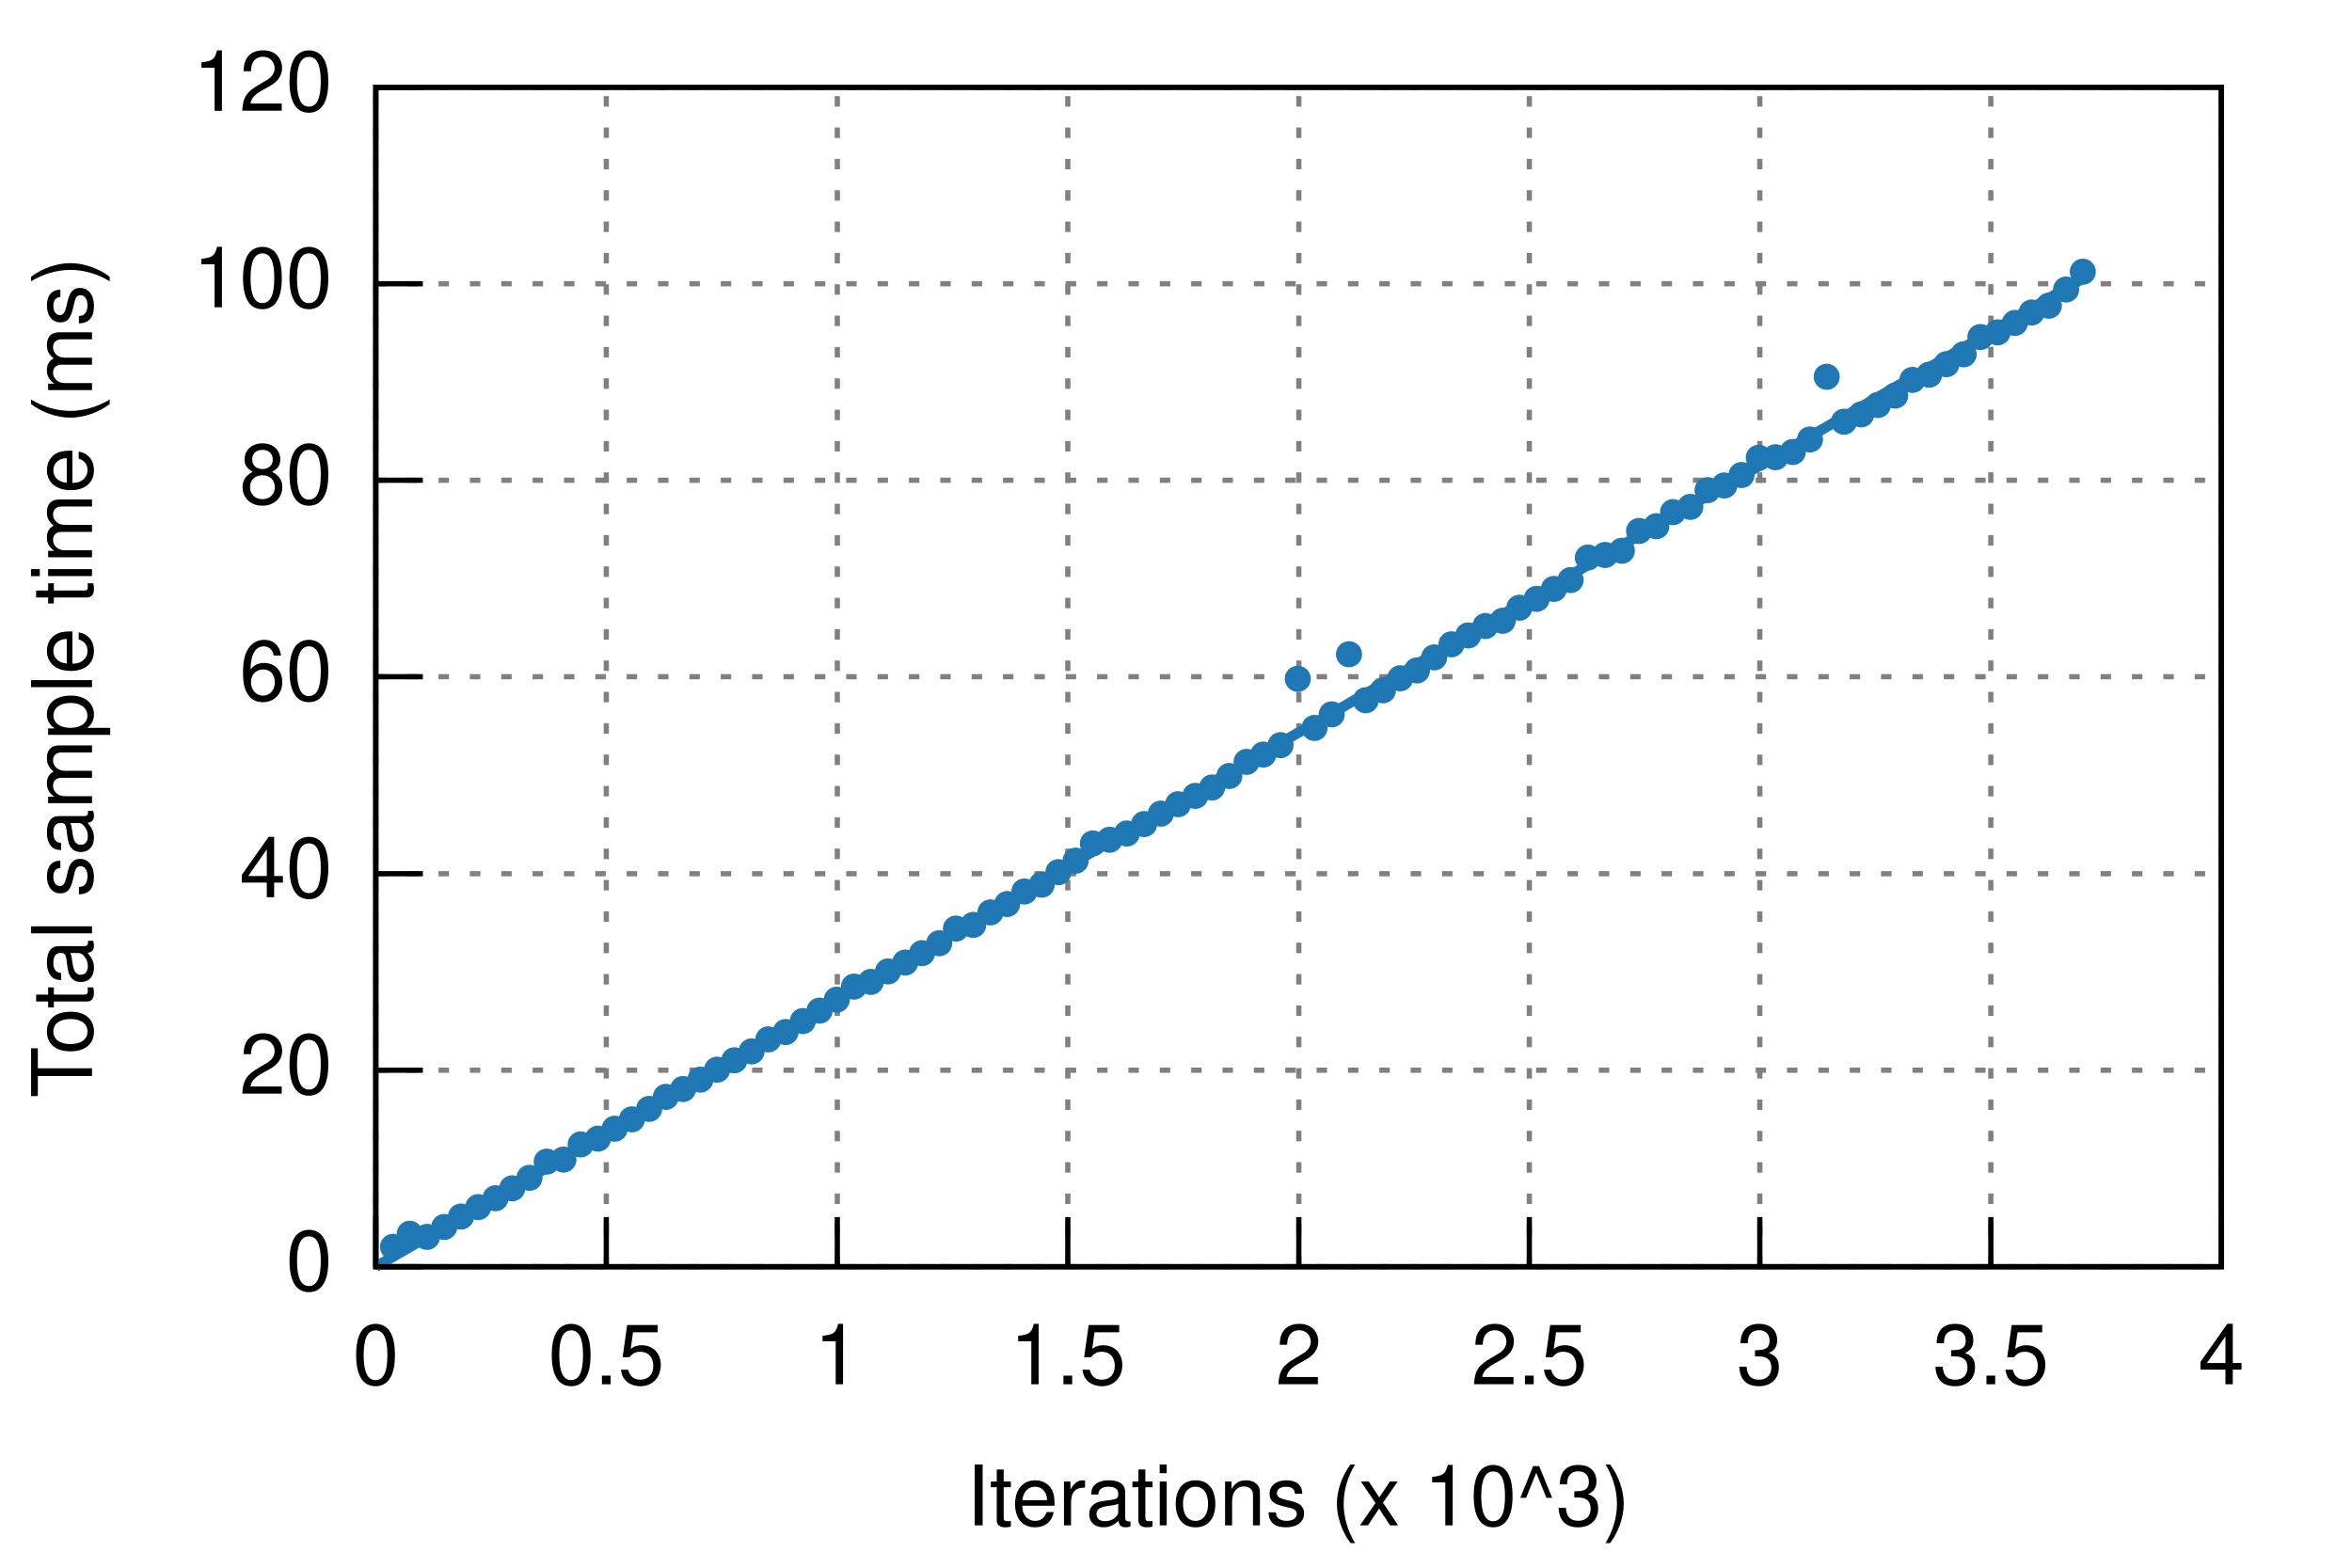
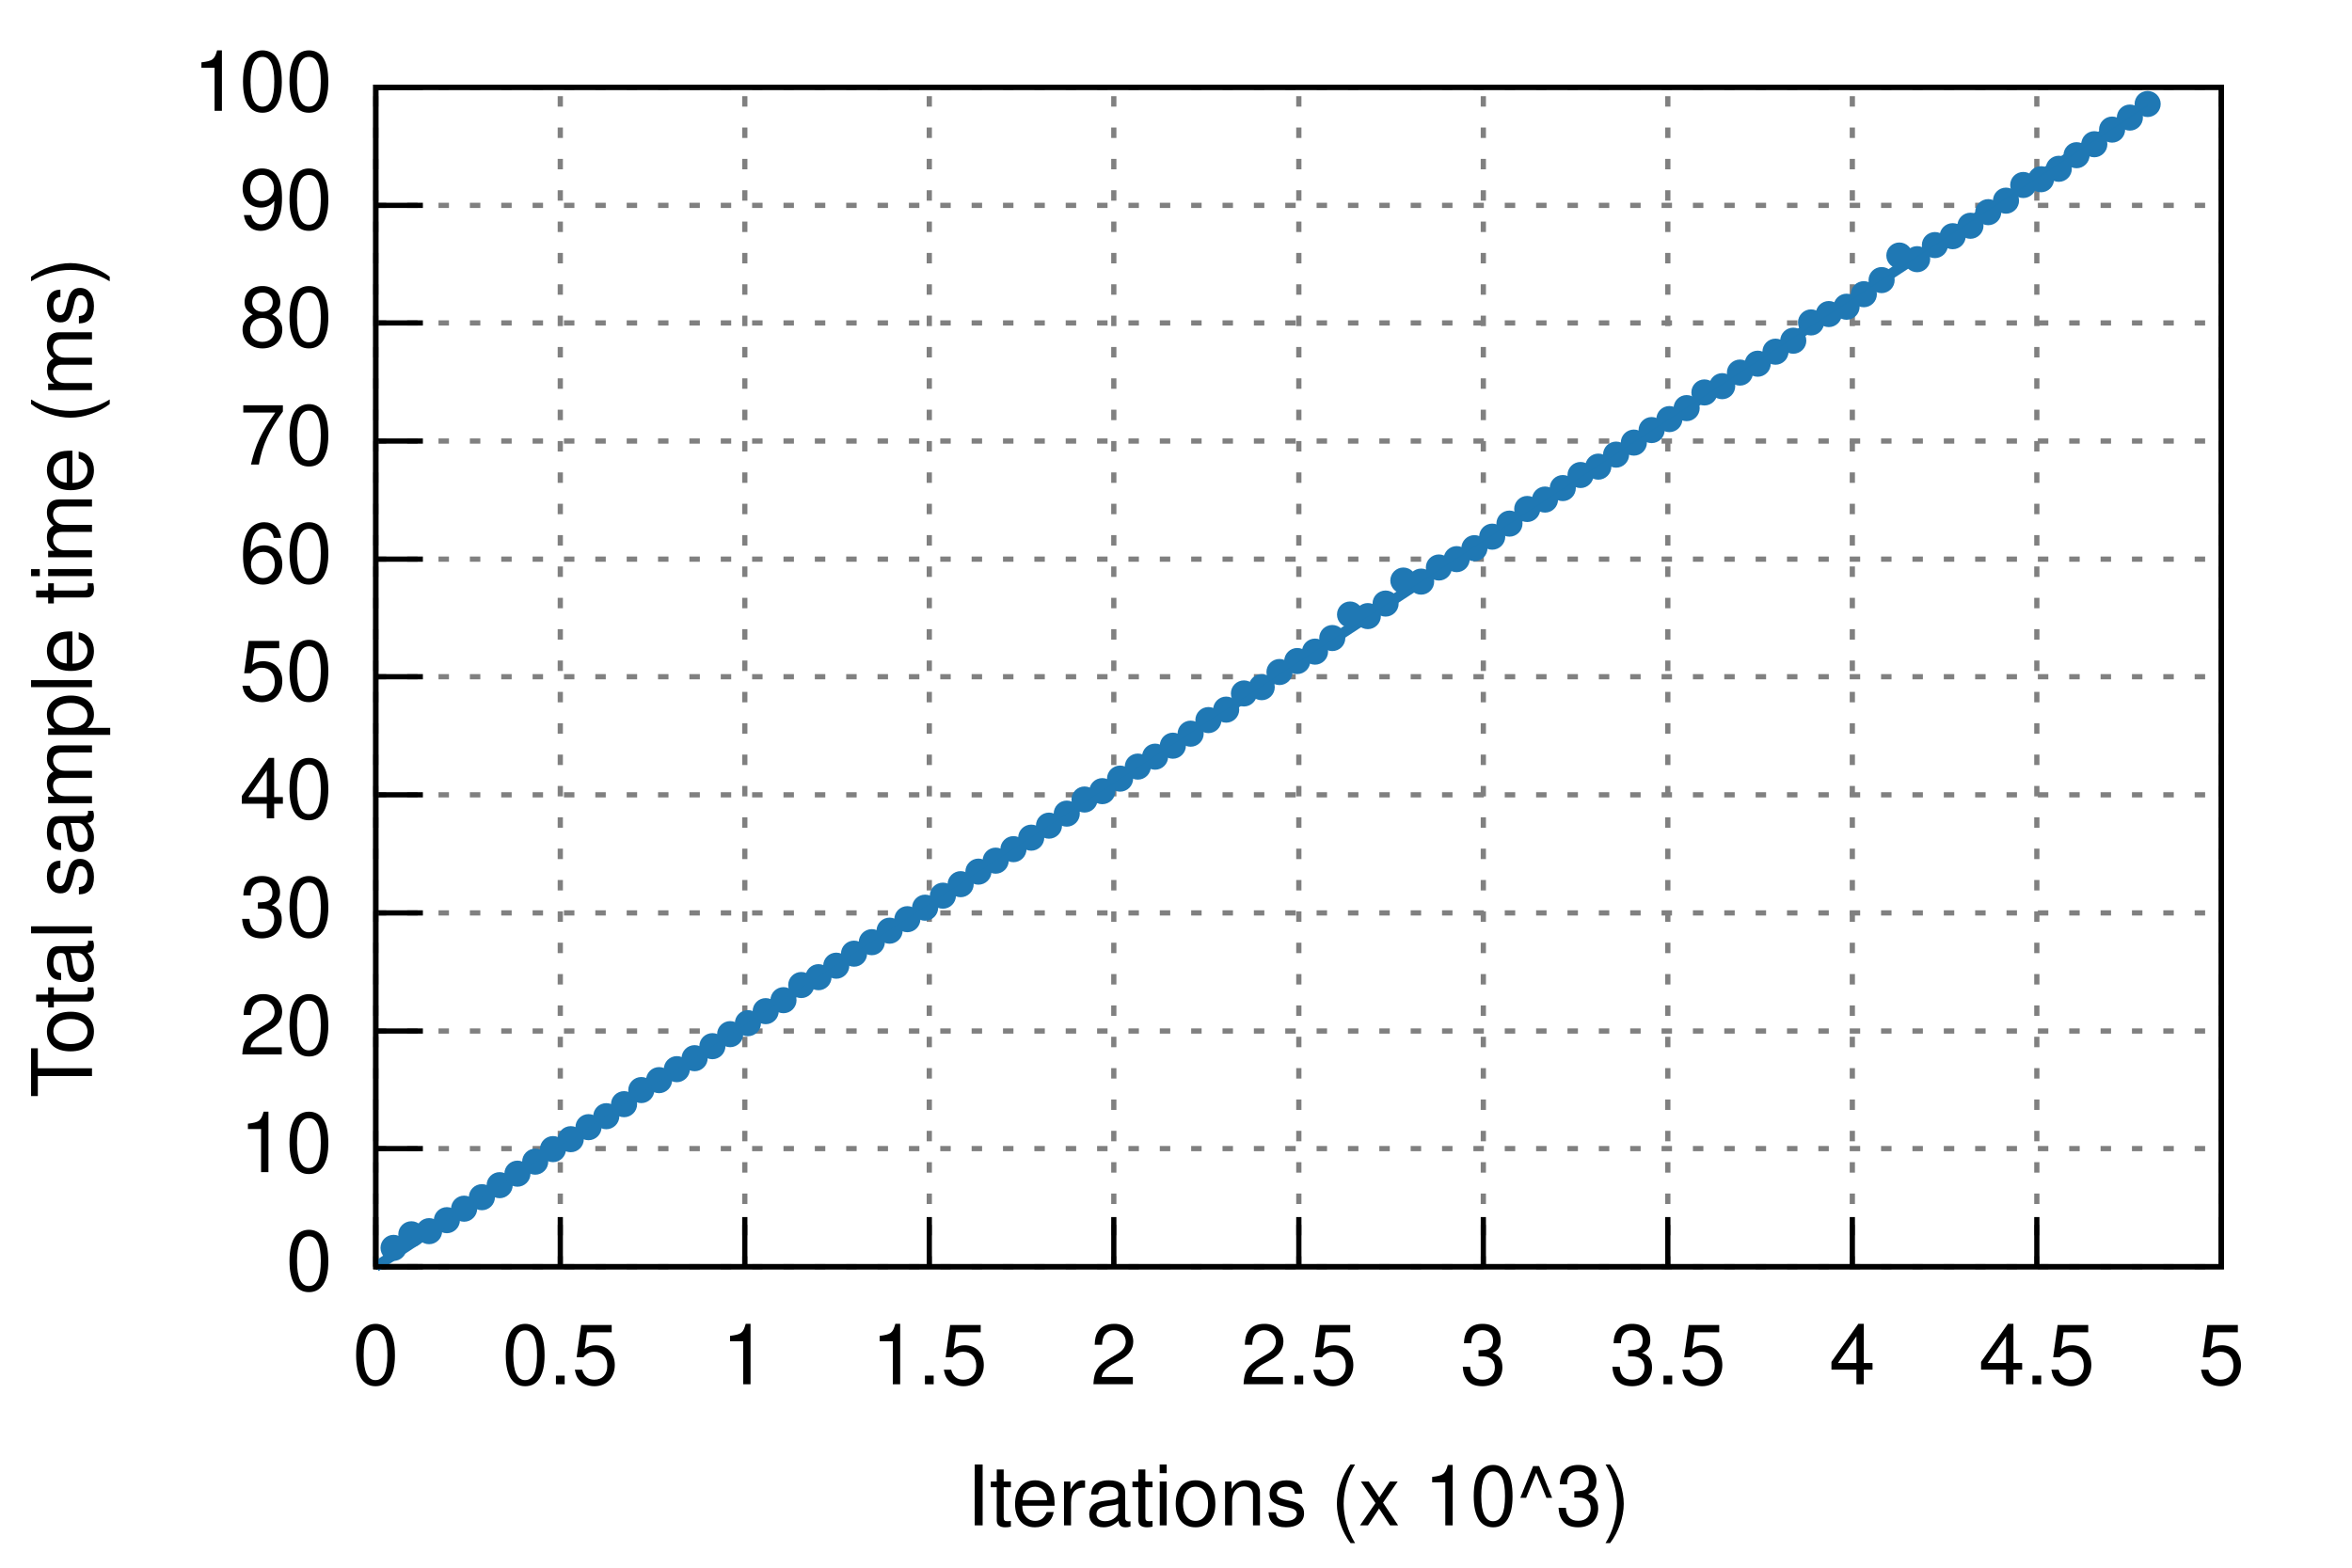
<svg xmlns="http://www.w3.org/2000/svg" xmlns:xlink="http://www.w3.org/1999/xlink" viewBox="0 0 450 300">
  <g id="gnuplot_canvas">
    <rect x="0" y="0" width="450" height="300" fill="none" />
    <defs>
      <circle id="gpDot" r="0.5" stroke-width="0.5" />
      <path id="gpPt0" stroke-width="0.222" stroke="currentColor" d="M-1,0 h2 M0,-1 v2" />
      <path id="gpPt1" stroke-width="0.222" stroke="currentColor" d="M-1,-1 L1,1 M1,-1 L-1,1" />
      <path id="gpPt2" stroke-width="0.222" stroke="currentColor" d="M-1,0 L1,0 M0,-1 L0,1 M-1,-1 L1,1 M-1,1 L1,-1" />
      <rect id="gpPt3" stroke-width="0.222" stroke="currentColor" x="-1" y="-1" width="2" height="2" />
      <rect id="gpPt4" stroke-width="0.222" stroke="currentColor" fill="currentColor" x="-1" y="-1" width="2" height="2" />
      <circle id="gpPt5" stroke-width="0.222" stroke="currentColor" cx="0" cy="0" r="1" />
      <use xlink:href="#gpPt5" id="gpPt6" fill="currentColor" stroke="none" />
      <path id="gpPt7" stroke-width="0.222" stroke="currentColor" d="M0,-1.33 L-1.33,0.67 L1.33,0.67 z" />
      <use xlink:href="#gpPt7" id="gpPt8" fill="currentColor" stroke="none" />
      <use xlink:href="#gpPt7" id="gpPt9" stroke="currentColor" transform="rotate(180)" />
      <use xlink:href="#gpPt9" id="gpPt10" fill="currentColor" stroke="none" />
      <use xlink:href="#gpPt3" id="gpPt11" stroke="currentColor" transform="rotate(45)" />
      <use xlink:href="#gpPt11" id="gpPt12" fill="currentColor" stroke="none" />
    </defs>
    <g style="fill:none; color:white; stroke:currentColor; stroke-width:1.00; stroke-linecap:butt; stroke-linejoin:miter">
</g>
    <g style="fill:none; color:black; stroke:currentColor; stroke-width:1.00; stroke-linecap:butt; stroke-linejoin:miter">
</g>
    <g style="fill:none; color:gray; stroke:currentColor; stroke-width:1.00; stroke-linecap:butt; stroke-linejoin:miter">
      <path stroke="gray" stroke-dasharray=" 2,4" class="gridline" d="M71.9,242.4 L425.0,242.4  h0.01" />
    </g>
    <g style="fill:none; color:black; stroke:currentColor; stroke-width:1.00; stroke-linecap:butt; stroke-linejoin:miter">
      <path stroke="black" d="M71.9,242.4 L80.9,242.4  h0.01" />
      <g transform="translate(63.6,246.9)" style="stroke:none; fill:black; font-family:Helvetica; font-size:12.00pt; text-anchor:end">
        <text> 0</text>
      </g>
    </g>
    <g style="fill:none; color:gray; stroke:currentColor; stroke-width:1.00; stroke-linecap:butt; stroke-linejoin:miter">
-       <path stroke="gray" stroke-dasharray=" 2,4" class="gridline" d="M71.9,204.8 L425.0,204.8  h0.01" />
-     </g>
-     <g style="fill:none; color:black; stroke:currentColor; stroke-width:1.00; stroke-linecap:butt; stroke-linejoin:miter">
-       <path stroke="black" d="M71.9,204.8 L80.9,204.8  h0.01" />
-       <g transform="translate(63.6,209.3)" style="stroke:none; fill:black; font-family:Helvetica; font-size:12.00pt; text-anchor:end">
+       <path stroke="gray" stroke-dasharray=" 2,4" class="gridline" d="M71.9,219.8 L425.0,219.8  h0.01" />
+     </g>
+     <g style="fill:none; color:black; stroke:currentColor; stroke-width:1.00; stroke-linecap:butt; stroke-linejoin:miter">
+       <path stroke="black" d="M71.9,219.8 L80.9,219.8  h0.01" />
+       <g transform="translate(63.6,224.3)" style="stroke:none; fill:black; font-family:Helvetica; font-size:12.00pt; text-anchor:end">
+         <text> 10</text>
+       </g>
+     </g>
+     <g style="fill:none; color:gray; stroke:currentColor; stroke-width:1.00; stroke-linecap:butt; stroke-linejoin:miter">
+       <path stroke="gray" stroke-dasharray=" 2,4" class="gridline" d="M71.9,197.3 L425.0,197.3  h0.01" />
+     </g>
+     <g style="fill:none; color:black; stroke:currentColor; stroke-width:1.00; stroke-linecap:butt; stroke-linejoin:miter">
+       <path stroke="black" d="M71.9,197.3 L80.9,197.3  h0.01" />
+       <g transform="translate(63.6,201.8)" style="stroke:none; fill:black; font-family:Helvetica; font-size:12.00pt; text-anchor:end">
        <text> 20</text>
      </g>
    </g>
    <g style="fill:none; color:gray; stroke:currentColor; stroke-width:1.00; stroke-linecap:butt; stroke-linejoin:miter">
-       <path stroke="gray" stroke-dasharray=" 2,4" class="gridline" d="M71.9,167.2 L425.0,167.2  h0.01" />
-     </g>
-     <g style="fill:none; color:black; stroke:currentColor; stroke-width:1.00; stroke-linecap:butt; stroke-linejoin:miter">
-       <path stroke="black" d="M71.9,167.2 L80.9,167.2  h0.01" />
-       <g transform="translate(63.6,171.7)" style="stroke:none; fill:black; font-family:Helvetica; font-size:12.00pt; text-anchor:end">
+       <path stroke="gray" stroke-dasharray=" 2,4" class="gridline" d="M71.9,174.7 L425.0,174.7  h0.01" />
+     </g>
+     <g style="fill:none; color:black; stroke:currentColor; stroke-width:1.00; stroke-linecap:butt; stroke-linejoin:miter">
+       <path stroke="black" d="M71.9,174.7 L80.9,174.7  h0.01" />
+       <g transform="translate(63.6,179.2)" style="stroke:none; fill:black; font-family:Helvetica; font-size:12.00pt; text-anchor:end">
+         <text> 30</text>
+       </g>
+     </g>
+     <g style="fill:none; color:gray; stroke:currentColor; stroke-width:1.00; stroke-linecap:butt; stroke-linejoin:miter">
+       <path stroke="gray" stroke-dasharray=" 2,4" class="gridline" d="M71.9,152.1 L425.0,152.1  h0.01" />
+     </g>
+     <g style="fill:none; color:black; stroke:currentColor; stroke-width:1.00; stroke-linecap:butt; stroke-linejoin:miter">
+       <path stroke="black" d="M71.9,152.1 L80.9,152.1  h0.01" />
+       <g transform="translate(63.6,156.6)" style="stroke:none; fill:black; font-family:Helvetica; font-size:12.00pt; text-anchor:end">
        <text> 40</text>
      </g>
    </g>
    <g style="fill:none; color:gray; stroke:currentColor; stroke-width:1.00; stroke-linecap:butt; stroke-linejoin:miter">
      <path stroke="gray" stroke-dasharray=" 2,4" class="gridline" d="M71.9,129.5 L425.0,129.5  h0.01" />
    </g>
    <g style="fill:none; color:black; stroke:currentColor; stroke-width:1.00; stroke-linecap:butt; stroke-linejoin:miter">
      <path stroke="black" d="M71.9,129.5 L80.9,129.5  h0.01" />
      <g transform="translate(63.6,134.0)" style="stroke:none; fill:black; font-family:Helvetica; font-size:12.00pt; text-anchor:end">
+         <text> 50</text>
+       </g>
+     </g>
+     <g style="fill:none; color:gray; stroke:currentColor; stroke-width:1.00; stroke-linecap:butt; stroke-linejoin:miter">
+       <path stroke="gray" stroke-dasharray=" 2,4" class="gridline" d="M71.9,107.0 L425.0,107.0  h0.01" />
+     </g>
+     <g style="fill:none; color:black; stroke:currentColor; stroke-width:1.00; stroke-linecap:butt; stroke-linejoin:miter">
+       <path stroke="black" d="M71.9,107.0 L80.9,107.0  h0.01" />
+       <g transform="translate(63.6,111.5)" style="stroke:none; fill:black; font-family:Helvetica; font-size:12.00pt; text-anchor:end">
        <text> 60</text>
      </g>
    </g>
    <g style="fill:none; color:gray; stroke:currentColor; stroke-width:1.00; stroke-linecap:butt; stroke-linejoin:miter">
-       <path stroke="gray" stroke-dasharray=" 2,4" class="gridline" d="M71.9,91.9 L425.0,91.9  h0.01" />
-     </g>
-     <g style="fill:none; color:black; stroke:currentColor; stroke-width:1.00; stroke-linecap:butt; stroke-linejoin:miter">
-       <path stroke="black" d="M71.9,91.9 L80.9,91.9  h0.01" />
-       <g transform="translate(63.6,96.4)" style="stroke:none; fill:black; font-family:Helvetica; font-size:12.00pt; text-anchor:end">
+       <path stroke="gray" stroke-dasharray=" 2,4" class="gridline" d="M71.9,84.4 L425.0,84.4  h0.01" />
+     </g>
+     <g style="fill:none; color:black; stroke:currentColor; stroke-width:1.00; stroke-linecap:butt; stroke-linejoin:miter">
+       <path stroke="black" d="M71.9,84.4 L80.9,84.4  h0.01" />
+       <g transform="translate(63.6,88.9)" style="stroke:none; fill:black; font-family:Helvetica; font-size:12.00pt; text-anchor:end">
+         <text> 70</text>
+       </g>
+     </g>
+     <g style="fill:none; color:gray; stroke:currentColor; stroke-width:1.00; stroke-linecap:butt; stroke-linejoin:miter">
+       <path stroke="gray" stroke-dasharray=" 2,4" class="gridline" d="M71.9,61.8 L425.0,61.8  h0.01" />
+     </g>
+     <g style="fill:none; color:black; stroke:currentColor; stroke-width:1.00; stroke-linecap:butt; stroke-linejoin:miter">
+       <path stroke="black" d="M71.9,61.8 L80.9,61.8  h0.01" />
+       <g transform="translate(63.6,66.3)" style="stroke:none; fill:black; font-family:Helvetica; font-size:12.00pt; text-anchor:end">
        <text> 80</text>
      </g>
    </g>
    <g style="fill:none; color:gray; stroke:currentColor; stroke-width:1.00; stroke-linecap:butt; stroke-linejoin:miter">
-       <path stroke="gray" stroke-dasharray=" 2,4" class="gridline" d="M71.9,54.3 L425.0,54.3  h0.01" />
-     </g>
-     <g style="fill:none; color:black; stroke:currentColor; stroke-width:1.00; stroke-linecap:butt; stroke-linejoin:miter">
-       <path stroke="black" d="M71.9,54.3 L80.9,54.3  h0.01" />
-       <g transform="translate(63.6,58.8)" style="stroke:none; fill:black; font-family:Helvetica; font-size:12.00pt; text-anchor:end">
-         <text> 100</text>
+       <path stroke="gray" stroke-dasharray=" 2,4" class="gridline" d="M71.9,39.3 L425.0,39.3  h0.01" />
+     </g>
+     <g style="fill:none; color:black; stroke:currentColor; stroke-width:1.00; stroke-linecap:butt; stroke-linejoin:miter">
+       <path stroke="black" d="M71.9,39.3 L80.9,39.3  h0.01" />
+       <g transform="translate(63.6,43.8)" style="stroke:none; fill:black; font-family:Helvetica; font-size:12.00pt; text-anchor:end">
+         <text> 90</text>
      </g>
    </g>
    <g style="fill:none; color:gray; stroke:currentColor; stroke-width:1.00; stroke-linecap:butt; stroke-linejoin:miter">
      <path stroke="gray" stroke-dasharray=" 2,4" class="gridline" d="M71.9,16.7 L425.0,16.7  h0.01" />
    </g>
    <g style="fill:none; color:black; stroke:currentColor; stroke-width:1.00; stroke-linecap:butt; stroke-linejoin:miter">
      <path stroke="black" d="M71.9,16.7 L80.9,16.7  h0.01" />
      <g transform="translate(63.6,21.2)" style="stroke:none; fill:black; font-family:Helvetica; font-size:12.00pt; text-anchor:end">
-         <text> 120</text>
+         <text> 100</text>
      </g>
    </g>
    <g style="fill:none; color:gray; stroke:currentColor; stroke-width:1.00; stroke-linecap:butt; stroke-linejoin:miter">
      <path stroke="gray" stroke-dasharray=" 2,4" class="gridline" d="M71.9,242.4 L71.9,16.7  h0.01" />
    </g>
    <g style="fill:none; color:black; stroke:currentColor; stroke-width:1.00; stroke-linecap:butt; stroke-linejoin:miter">
      <path stroke="black" d="M71.9,242.4 L71.9,233.4  h0.01" />
      <g transform="translate(71.9,264.9)" style="stroke:none; fill:black; font-family:Helvetica; font-size:12.00pt; text-anchor:middle">
        <text> 0</text>
      </g>
    </g>
    <g style="fill:none; color:gray; stroke:currentColor; stroke-width:1.00; stroke-linecap:butt; stroke-linejoin:miter">
-       <path stroke="gray" stroke-dasharray=" 2,4" class="gridline" d="M116.0,242.4 L116.0,16.7  h0.01" />
-     </g>
-     <g style="fill:none; color:black; stroke:currentColor; stroke-width:1.00; stroke-linecap:butt; stroke-linejoin:miter">
-       <path stroke="black" d="M116.0,242.4 L116.0,233.4  h0.01" />
-       <g transform="translate(116.0,264.9)" style="stroke:none; fill:black; font-family:Helvetica; font-size:12.00pt; text-anchor:middle">
+       <path stroke="gray" stroke-dasharray=" 2,4" class="gridline" d="M107.2,242.4 L107.2,16.7  h0.01" />
+     </g>
+     <g style="fill:none; color:black; stroke:currentColor; stroke-width:1.00; stroke-linecap:butt; stroke-linejoin:miter">
+       <path stroke="black" d="M107.2,242.4 L107.2,233.4  h0.01" />
+       <g transform="translate(107.2,264.9)" style="stroke:none; fill:black; font-family:Helvetica; font-size:12.00pt; text-anchor:middle">
        <text> 0.5</text>
      </g>
    </g>
    <g style="fill:none; color:gray; stroke:currentColor; stroke-width:1.00; stroke-linecap:butt; stroke-linejoin:miter">
-       <path stroke="gray" stroke-dasharray=" 2,4" class="gridline" d="M160.2,242.4 L160.2,16.7  h0.01" />
-     </g>
-     <g style="fill:none; color:black; stroke:currentColor; stroke-width:1.00; stroke-linecap:butt; stroke-linejoin:miter">
-       <path stroke="black" d="M160.2,242.4 L160.2,233.4  h0.01" />
-       <g transform="translate(160.2,264.9)" style="stroke:none; fill:black; font-family:Helvetica; font-size:12.00pt; text-anchor:middle">
+       <path stroke="gray" stroke-dasharray=" 2,4" class="gridline" d="M142.5,242.4 L142.5,16.7  h0.01" />
+     </g>
+     <g style="fill:none; color:black; stroke:currentColor; stroke-width:1.00; stroke-linecap:butt; stroke-linejoin:miter">
+       <path stroke="black" d="M142.5,242.4 L142.5,233.4  h0.01" />
+       <g transform="translate(142.5,264.9)" style="stroke:none; fill:black; font-family:Helvetica; font-size:12.00pt; text-anchor:middle">
        <text> 1</text>
      </g>
    </g>
    <g style="fill:none; color:gray; stroke:currentColor; stroke-width:1.00; stroke-linecap:butt; stroke-linejoin:miter">
-       <path stroke="gray" stroke-dasharray=" 2,4" class="gridline" d="M204.3,242.4 L204.3,16.7  h0.01" />
-     </g>
-     <g style="fill:none; color:black; stroke:currentColor; stroke-width:1.00; stroke-linecap:butt; stroke-linejoin:miter">
-       <path stroke="black" d="M204.3,242.4 L204.3,233.4  h0.01" />
-       <g transform="translate(204.3,264.9)" style="stroke:none; fill:black; font-family:Helvetica; font-size:12.00pt; text-anchor:middle">
+       <path stroke="gray" stroke-dasharray=" 2,4" class="gridline" d="M177.8,242.4 L177.8,16.7  h0.01" />
+     </g>
+     <g style="fill:none; color:black; stroke:currentColor; stroke-width:1.00; stroke-linecap:butt; stroke-linejoin:miter">
+       <path stroke="black" d="M177.8,242.4 L177.8,233.4  h0.01" />
+       <g transform="translate(177.8,264.9)" style="stroke:none; fill:black; font-family:Helvetica; font-size:12.00pt; text-anchor:middle">
        <text> 1.5</text>
+       </g>
+     </g>
+     <g style="fill:none; color:gray; stroke:currentColor; stroke-width:1.00; stroke-linecap:butt; stroke-linejoin:miter">
+       <path stroke="gray" stroke-dasharray=" 2,4" class="gridline" d="M213.1,242.4 L213.1,16.7  h0.01" />
+     </g>
+     <g style="fill:none; color:black; stroke:currentColor; stroke-width:1.00; stroke-linecap:butt; stroke-linejoin:miter">
+       <path stroke="black" d="M213.1,242.4 L213.1,233.4  h0.01" />
+       <g transform="translate(213.1,264.9)" style="stroke:none; fill:black; font-family:Helvetica; font-size:12.00pt; text-anchor:middle">
+         <text> 2</text>
      </g>
    </g>
    <g style="fill:none; color:gray; stroke:currentColor; stroke-width:1.00; stroke-linecap:butt; stroke-linejoin:miter">
      <path stroke="gray" stroke-dasharray=" 2,4" class="gridline" d="M248.5,242.4 L248.5,16.7  h0.01" />
    </g>
    <g style="fill:none; color:black; stroke:currentColor; stroke-width:1.00; stroke-linecap:butt; stroke-linejoin:miter">
      <path stroke="black" d="M248.5,242.4 L248.5,233.4  h0.01" />
      <g transform="translate(248.5,264.9)" style="stroke:none; fill:black; font-family:Helvetica; font-size:12.00pt; text-anchor:middle">
-         <text> 2</text>
-       </g>
-     </g>
-     <g style="fill:none; color:gray; stroke:currentColor; stroke-width:1.00; stroke-linecap:butt; stroke-linejoin:miter">
-       <path stroke="gray" stroke-dasharray=" 2,4" class="gridline" d="M292.6,242.4 L292.6,16.7  h0.01" />
-     </g>
-     <g style="fill:none; color:black; stroke:currentColor; stroke-width:1.00; stroke-linecap:butt; stroke-linejoin:miter">
-       <path stroke="black" d="M292.6,242.4 L292.6,233.4  h0.01" />
-       <g transform="translate(292.6,264.9)" style="stroke:none; fill:black; font-family:Helvetica; font-size:12.00pt; text-anchor:middle">
        <text> 2.5</text>
      </g>
    </g>
    <g style="fill:none; color:gray; stroke:currentColor; stroke-width:1.00; stroke-linecap:butt; stroke-linejoin:miter">
-       <path stroke="gray" stroke-dasharray=" 2,4" class="gridline" d="M336.7,242.4 L336.7,16.7  h0.01" />
-     </g>
-     <g style="fill:none; color:black; stroke:currentColor; stroke-width:1.00; stroke-linecap:butt; stroke-linejoin:miter">
-       <path stroke="black" d="M336.7,242.4 L336.7,233.4  h0.01" />
-       <g transform="translate(336.7,264.9)" style="stroke:none; fill:black; font-family:Helvetica; font-size:12.00pt; text-anchor:middle">
+       <path stroke="gray" stroke-dasharray=" 2,4" class="gridline" d="M283.8,242.4 L283.8,16.7  h0.01" />
+     </g>
+     <g style="fill:none; color:black; stroke:currentColor; stroke-width:1.00; stroke-linecap:butt; stroke-linejoin:miter">
+       <path stroke="black" d="M283.8,242.4 L283.8,233.4  h0.01" />
+       <g transform="translate(283.8,264.9)" style="stroke:none; fill:black; font-family:Helvetica; font-size:12.00pt; text-anchor:middle">
        <text> 3</text>
      </g>
    </g>
    <g style="fill:none; color:gray; stroke:currentColor; stroke-width:1.00; stroke-linecap:butt; stroke-linejoin:miter">
-       <path stroke="gray" stroke-dasharray=" 2,4" class="gridline" d="M380.9,242.4 L380.9,16.7  h0.01" />
-     </g>
-     <g style="fill:none; color:black; stroke:currentColor; stroke-width:1.00; stroke-linecap:butt; stroke-linejoin:miter">
-       <path stroke="black" d="M380.9,242.4 L380.9,233.4  h0.01" />
-       <g transform="translate(380.9,264.9)" style="stroke:none; fill:black; font-family:Helvetica; font-size:12.00pt; text-anchor:middle">
+       <path stroke="gray" stroke-dasharray=" 2,4" class="gridline" d="M319.1,242.4 L319.1,16.7  h0.01" />
+     </g>
+     <g style="fill:none; color:black; stroke:currentColor; stroke-width:1.00; stroke-linecap:butt; stroke-linejoin:miter">
+       <path stroke="black" d="M319.1,242.4 L319.1,233.4  h0.01" />
+       <g transform="translate(319.1,264.9)" style="stroke:none; fill:black; font-family:Helvetica; font-size:12.00pt; text-anchor:middle">
        <text> 3.5</text>
+       </g>
+     </g>
+     <g style="fill:none; color:gray; stroke:currentColor; stroke-width:1.00; stroke-linecap:butt; stroke-linejoin:miter">
+       <path stroke="gray" stroke-dasharray=" 2,4" class="gridline" d="M354.4,242.4 L354.4,16.7  h0.01" />
+     </g>
+     <g style="fill:none; color:black; stroke:currentColor; stroke-width:1.00; stroke-linecap:butt; stroke-linejoin:miter">
+       <path stroke="black" d="M354.4,242.4 L354.4,233.4  h0.01" />
+       <g transform="translate(354.4,264.9)" style="stroke:none; fill:black; font-family:Helvetica; font-size:12.00pt; text-anchor:middle">
+         <text> 4</text>
+       </g>
+     </g>
+     <g style="fill:none; color:gray; stroke:currentColor; stroke-width:1.00; stroke-linecap:butt; stroke-linejoin:miter">
+       <path stroke="gray" stroke-dasharray=" 2,4" class="gridline" d="M389.7,242.4 L389.7,16.7  h0.01" />
+     </g>
+     <g style="fill:none; color:black; stroke:currentColor; stroke-width:1.00; stroke-linecap:butt; stroke-linejoin:miter">
+       <path stroke="black" d="M389.7,242.4 L389.7,233.4  h0.01" />
+       <g transform="translate(389.7,264.9)" style="stroke:none; fill:black; font-family:Helvetica; font-size:12.00pt; text-anchor:middle">
+         <text> 4.5</text>
      </g>
    </g>
    <g style="fill:none; color:gray; stroke:currentColor; stroke-width:1.00; stroke-linecap:butt; stroke-linejoin:miter">
      <path stroke="gray" stroke-dasharray=" 2,4" class="gridline" d="M425.0,242.4 L425.0,16.7  h0.01" />
    </g>
    <g style="fill:none; color:black; stroke:currentColor; stroke-width:1.00; stroke-linecap:butt; stroke-linejoin:miter">
      <path stroke="black" d="M425.0,242.4 L425.0,233.4  h0.01" />
      <g transform="translate(425.0,264.9)" style="stroke:none; fill:black; font-family:Helvetica; font-size:12.00pt; text-anchor:middle">
-         <text> 4</text>
+         <text> 5</text>
      </g>
      <path stroke="black" d="M71.9,16.7 L71.9,242.4 L425.0,242.4 L425.0,16.7 L71.9,16.7 Z  h0.01" />
      <g transform="translate(17.6,129.6) rotate(270)" style="stroke:none; fill:black; font-family:Helvetica; font-size:12.00pt; text-anchor:middle">
        <text>Total sample time (ms)</text>
      </g>
      <g transform="translate(248.4,291.9)" style="stroke:none; fill:black; font-family:Helvetica; font-size:12.00pt; text-anchor:middle">
        <text>Iterations (x 10^3)</text>
      </g>
    </g>
    <g id="gnuplot_plot_1">
      <g style="fill:none; color:red; stroke:currentColor; stroke-width:1.00; stroke-linecap:butt; stroke-linejoin:miter">
-         <use xlink:href="#gpPt6" transform="translate(75.2,238.6) scale(2.25)" color="rgb( 31, 120, 180)" />
-         <use xlink:href="#gpPt6" transform="translate(78.4,236.1) scale(2.25)" color="rgb( 31, 120, 180)" />
-         <use xlink:href="#gpPt6" transform="translate(81.7,236.7) scale(2.25)" color="rgb( 31, 120, 180)" />
-         <use xlink:href="#gpPt6" transform="translate(85.0,234.8) scale(2.25)" color="rgb( 31, 120, 180)" />
-         <use xlink:href="#gpPt6" transform="translate(88.2,232.8) scale(2.25)" color="rgb( 31, 120, 180)" />
-         <use xlink:href="#gpPt6" transform="translate(91.5,231.0) scale(2.25)" color="rgb( 31, 120, 180)" />
-         <use xlink:href="#gpPt6" transform="translate(94.8,229.3) scale(2.25)" color="rgb( 31, 120, 180)" />
-         <use xlink:href="#gpPt6" transform="translate(98.0,227.4) scale(2.25)" color="rgb( 31, 120, 180)" />
-         <use xlink:href="#gpPt6" transform="translate(101.3,225.4) scale(2.25)" color="rgb( 31, 120, 180)" />
-         <use xlink:href="#gpPt6" transform="translate(104.6,222.3) scale(2.25)" color="rgb( 31, 120, 180)" />
-         <use xlink:href="#gpPt6" transform="translate(107.8,221.9) scale(2.25)" color="rgb( 31, 120, 180)" />
-         <use xlink:href="#gpPt6" transform="translate(111.1,219.0) scale(2.25)" color="rgb( 31, 120, 180)" />
-         <use xlink:href="#gpPt6" transform="translate(114.4,217.9) scale(2.25)" color="rgb( 31, 120, 180)" />
-         <use xlink:href="#gpPt6" transform="translate(117.6,216.0) scale(2.25)" color="rgb( 31, 120, 180)" />
-         <use xlink:href="#gpPt6" transform="translate(120.9,214.2) scale(2.25)" color="rgb( 31, 120, 180)" />
-         <use xlink:href="#gpPt6" transform="translate(124.2,212.2) scale(2.25)" color="rgb( 31, 120, 180)" />
-         <use xlink:href="#gpPt6" transform="translate(127.4,209.9) scale(2.25)" color="rgb( 31, 120, 180)" />
-         <use xlink:href="#gpPt6" transform="translate(130.7,208.4) scale(2.25)" color="rgb( 31, 120, 180)" />
-         <use xlink:href="#gpPt6" transform="translate(134.0,206.6) scale(2.25)" color="rgb( 31, 120, 180)" />
-         <use xlink:href="#gpPt6" transform="translate(137.2,204.7) scale(2.25)" color="rgb( 31, 120, 180)" />
-         <use xlink:href="#gpPt6" transform="translate(140.5,202.9) scale(2.25)" color="rgb( 31, 120, 180)" />
-         <use xlink:href="#gpPt6" transform="translate(143.8,201.2) scale(2.25)" color="rgb( 31, 120, 180)" />
-         <use xlink:href="#gpPt6" transform="translate(147.0,198.9) scale(2.25)" color="rgb( 31, 120, 180)" />
-         <use xlink:href="#gpPt6" transform="translate(150.3,197.5) scale(2.25)" color="rgb( 31, 120, 180)" />
-         <use xlink:href="#gpPt6" transform="translate(153.6,195.4) scale(2.25)" color="rgb( 31, 120, 180)" />
-         <use xlink:href="#gpPt6" transform="translate(156.8,193.4) scale(2.25)" color="rgb( 31, 120, 180)" />
-         <use xlink:href="#gpPt6" transform="translate(160.1,191.3) scale(2.25)" color="rgb( 31, 120, 180)" />
-         <use xlink:href="#gpPt6" transform="translate(163.4,188.8) scale(2.25)" color="rgb( 31, 120, 180)" />
-         <use xlink:href="#gpPt6" transform="translate(166.6,187.9) scale(2.25)" color="rgb( 31, 120, 180)" />
-         <use xlink:href="#gpPt6" transform="translate(169.9,185.9) scale(2.25)" color="rgb( 31, 120, 180)" />
-         <use xlink:href="#gpPt6" transform="translate(173.2,184.2) scale(2.25)" color="rgb( 31, 120, 180)" />
-         <use xlink:href="#gpPt6" transform="translate(176.4,182.4) scale(2.25)" color="rgb( 31, 120, 180)" />
-         <use xlink:href="#gpPt6" transform="translate(179.7,180.5) scale(2.25)" color="rgb( 31, 120, 180)" />
-         <use xlink:href="#gpPt6" transform="translate(182.9,177.7) scale(2.25)" color="rgb( 31, 120, 180)" />
-         <use xlink:href="#gpPt6" transform="translate(186.2,177.0) scale(2.25)" color="rgb( 31, 120, 180)" />
-         <use xlink:href="#gpPt6" transform="translate(189.5,174.6) scale(2.25)" color="rgb( 31, 120, 180)" />
-         <use xlink:href="#gpPt6" transform="translate(192.7,173.0) scale(2.25)" color="rgb( 31, 120, 180)" />
-         <use xlink:href="#gpPt6" transform="translate(196.0,170.6) scale(2.25)" color="rgb( 31, 120, 180)" />
-         <use xlink:href="#gpPt6" transform="translate(199.3,169.3) scale(2.25)" color="rgb( 31, 120, 180)" />
-         <use xlink:href="#gpPt6" transform="translate(202.5,166.9) scale(2.25)" color="rgb( 31, 120, 180)" />
-         <use xlink:href="#gpPt6" transform="translate(205.8,164.7) scale(2.25)" color="rgb( 31, 120, 180)" />
-         <use xlink:href="#gpPt6" transform="translate(209.1,161.4) scale(2.25)" color="rgb( 31, 120, 180)" />
-         <use xlink:href="#gpPt6" transform="translate(212.3,160.7) scale(2.25)" color="rgb( 31, 120, 180)" />
-         <use xlink:href="#gpPt6" transform="translate(215.6,159.5) scale(2.25)" color="rgb( 31, 120, 180)" />
-         <use xlink:href="#gpPt6" transform="translate(218.9,157.7) scale(2.25)" color="rgb( 31, 120, 180)" />
-         <use xlink:href="#gpPt6" transform="translate(222.1,155.7) scale(2.25)" color="rgb( 31, 120, 180)" />
-         <use xlink:href="#gpPt6" transform="translate(225.4,153.9) scale(2.25)" color="rgb( 31, 120, 180)" />
-         <use xlink:href="#gpPt6" transform="translate(228.7,152.3) scale(2.25)" color="rgb( 31, 120, 180)" />
-         <use xlink:href="#gpPt6" transform="translate(231.9,150.7) scale(2.25)" color="rgb( 31, 120, 180)" />
-         <use xlink:href="#gpPt6" transform="translate(235.2,148.5) scale(2.25)" color="rgb( 31, 120, 180)" />
-         <use xlink:href="#gpPt6" transform="translate(238.5,145.8) scale(2.25)" color="rgb( 31, 120, 180)" />
-         <use xlink:href="#gpPt6" transform="translate(241.7,144.4) scale(2.25)" color="rgb( 31, 120, 180)" />
-         <use xlink:href="#gpPt6" transform="translate(245.0,142.6) scale(2.25)" color="rgb( 31, 120, 180)" />
-         <use xlink:href="#gpPt6" transform="translate(248.3,129.9) scale(2.25)" color="rgb( 31, 120, 180)" />
-         <use xlink:href="#gpPt6" transform="translate(251.5,139.3) scale(2.25)" color="rgb( 31, 120, 180)" />
-         <use xlink:href="#gpPt6" transform="translate(254.8,136.7) scale(2.25)" color="rgb( 31, 120, 180)" />
-         <use xlink:href="#gpPt6" transform="translate(258.1,125.2) scale(2.25)" color="rgb( 31, 120, 180)" />
-         <use xlink:href="#gpPt6" transform="translate(261.3,134.0) scale(2.25)" color="rgb( 31, 120, 180)" />
-         <use xlink:href="#gpPt6" transform="translate(264.6,132.1) scale(2.25)" color="rgb( 31, 120, 180)" />
-         <use xlink:href="#gpPt6" transform="translate(267.9,129.8) scale(2.25)" color="rgb( 31, 120, 180)" />
-         <use xlink:href="#gpPt6" transform="translate(271.1,128.3) scale(2.25)" color="rgb( 31, 120, 180)" />
-         <use xlink:href="#gpPt6" transform="translate(274.4,125.8) scale(2.25)" color="rgb( 31, 120, 180)" />
-         <use xlink:href="#gpPt6" transform="translate(277.7,123.3) scale(2.25)" color="rgb( 31, 120, 180)" />
-         <use xlink:href="#gpPt6" transform="translate(280.9,121.6) scale(2.25)" color="rgb( 31, 120, 180)" />
-         <use xlink:href="#gpPt6" transform="translate(284.2,119.8) scale(2.25)" color="rgb( 31, 120, 180)" />
-         <use xlink:href="#gpPt6" transform="translate(287.5,118.8) scale(2.25)" color="rgb( 31, 120, 180)" />
-         <use xlink:href="#gpPt6" transform="translate(290.7,116.3) scale(2.25)" color="rgb( 31, 120, 180)" />
-         <use xlink:href="#gpPt6" transform="translate(294.0,114.6) scale(2.25)" color="rgb( 31, 120, 180)" />
-         <use xlink:href="#gpPt6" transform="translate(297.3,112.7) scale(2.25)" color="rgb( 31, 120, 180)" />
-         <use xlink:href="#gpPt6" transform="translate(300.5,111.0) scale(2.25)" color="rgb( 31, 120, 180)" />
-         <use xlink:href="#gpPt6" transform="translate(303.8,106.7) scale(2.25)" color="rgb( 31, 120, 180)" />
-         <use xlink:href="#gpPt6" transform="translate(307.1,106.2) scale(2.25)" color="rgb( 31, 120, 180)" />
-         <use xlink:href="#gpPt6" transform="translate(310.3,105.4) scale(2.25)" color="rgb( 31, 120, 180)" />
-         <use xlink:href="#gpPt6" transform="translate(313.6,101.6) scale(2.25)" color="rgb( 31, 120, 180)" />
-         <use xlink:href="#gpPt6" transform="translate(316.9,100.7) scale(2.25)" color="rgb( 31, 120, 180)" />
-         <use xlink:href="#gpPt6" transform="translate(320.1,98.0) scale(2.25)" color="rgb( 31, 120, 180)" />
-         <use xlink:href="#gpPt6" transform="translate(323.4,97.0) scale(2.25)" color="rgb( 31, 120, 180)" />
-         <use xlink:href="#gpPt6" transform="translate(326.7,93.8) scale(2.25)" color="rgb( 31, 120, 180)" />
-         <use xlink:href="#gpPt6" transform="translate(329.9,92.9) scale(2.25)" color="rgb( 31, 120, 180)" />
-         <use xlink:href="#gpPt6" transform="translate(333.2,90.9) scale(2.25)" color="rgb( 31, 120, 180)" />
-         <use xlink:href="#gpPt6" transform="translate(336.5,87.6) scale(2.25)" color="rgb( 31, 120, 180)" />
-         <use xlink:href="#gpPt6" transform="translate(339.7,87.5) scale(2.25)" color="rgb( 31, 120, 180)" />
-         <use xlink:href="#gpPt6" transform="translate(343.0,86.5) scale(2.25)" color="rgb( 31, 120, 180)" />
-         <use xlink:href="#gpPt6" transform="translate(346.3,84.1) scale(2.25)" color="rgb( 31, 120, 180)" />
-         <use xlink:href="#gpPt6" transform="translate(349.5,72.1) scale(2.25)" color="rgb( 31, 120, 180)" />
-         <use xlink:href="#gpPt6" transform="translate(352.8,80.7) scale(2.25)" color="rgb( 31, 120, 180)" />
-         <use xlink:href="#gpPt6" transform="translate(356.1,79.3) scale(2.25)" color="rgb( 31, 120, 180)" />
-         <use xlink:href="#gpPt6" transform="translate(359.3,77.5) scale(2.25)" color="rgb( 31, 120, 180)" />
-         <use xlink:href="#gpPt6" transform="translate(362.6,75.7) scale(2.25)" color="rgb( 31, 120, 180)" />
-         <use xlink:href="#gpPt6" transform="translate(365.9,72.7) scale(2.25)" color="rgb( 31, 120, 180)" />
-         <use xlink:href="#gpPt6" transform="translate(369.1,71.7) scale(2.25)" color="rgb( 31, 120, 180)" />
-         <use xlink:href="#gpPt6" transform="translate(372.4,69.7) scale(2.25)" color="rgb( 31, 120, 180)" />
-         <use xlink:href="#gpPt6" transform="translate(375.7,67.8) scale(2.25)" color="rgb( 31, 120, 180)" />
-         <use xlink:href="#gpPt6" transform="translate(378.9,64.5) scale(2.25)" color="rgb( 31, 120, 180)" />
-         <use xlink:href="#gpPt6" transform="translate(382.2,63.6) scale(2.25)" color="rgb( 31, 120, 180)" />
-         <use xlink:href="#gpPt6" transform="translate(385.5,61.8) scale(2.25)" color="rgb( 31, 120, 180)" />
-         <use xlink:href="#gpPt6" transform="translate(388.7,59.8) scale(2.25)" color="rgb( 31, 120, 180)" />
-         <use xlink:href="#gpPt6" transform="translate(392.0,58.5) scale(2.25)" color="rgb( 31, 120, 180)" />
-         <use xlink:href="#gpPt6" transform="translate(395.3,55.4) scale(2.25)" color="rgb( 31, 120, 180)" />
-         <use xlink:href="#gpPt6" transform="translate(398.5,52.0) scale(2.25)" color="rgb( 31, 120, 180)" />
+         <use xlink:href="#gpPt6" transform="translate(75.3,238.8) scale(2.25)" color="rgb( 31, 120, 180)" />
+         <use xlink:href="#gpPt6" transform="translate(78.7,236.2) scale(2.25)" color="rgb( 31, 120, 180)" />
+         <use xlink:href="#gpPt6" transform="translate(82.1,235.6) scale(2.25)" color="rgb( 31, 120, 180)" />
+         <use xlink:href="#gpPt6" transform="translate(85.5,233.5) scale(2.25)" color="rgb( 31, 120, 180)" />
+         <use xlink:href="#gpPt6" transform="translate(88.8,231.3) scale(2.25)" color="rgb( 31, 120, 180)" />
+         <use xlink:href="#gpPt6" transform="translate(92.2,229.1) scale(2.25)" color="rgb( 31, 120, 180)" />
+         <use xlink:href="#gpPt6" transform="translate(95.6,226.8) scale(2.25)" color="rgb( 31, 120, 180)" />
+         <use xlink:href="#gpPt6" transform="translate(99.0,224.6) scale(2.25)" color="rgb( 31, 120, 180)" />
+         <use xlink:href="#gpPt6" transform="translate(102.4,222.3) scale(2.25)" color="rgb( 31, 120, 180)" />
+         <use xlink:href="#gpPt6" transform="translate(105.8,219.9) scale(2.25)" color="rgb( 31, 120, 180)" />
+         <use xlink:href="#gpPt6" transform="translate(109.2,218.0) scale(2.25)" color="rgb( 31, 120, 180)" />
+         <use xlink:href="#gpPt6" transform="translate(112.6,215.7) scale(2.25)" color="rgb( 31, 120, 180)" />
+         <use xlink:href="#gpPt6" transform="translate(116.0,213.6) scale(2.25)" color="rgb( 31, 120, 180)" />
+         <use xlink:href="#gpPt6" transform="translate(119.4,211.3) scale(2.25)" color="rgb( 31, 120, 180)" />
+         <use xlink:href="#gpPt6" transform="translate(122.7,208.6) scale(2.25)" color="rgb( 31, 120, 180)" />
+         <use xlink:href="#gpPt6" transform="translate(126.1,206.7) scale(2.25)" color="rgb( 31, 120, 180)" />
+         <use xlink:href="#gpPt6" transform="translate(129.5,204.6) scale(2.25)" color="rgb( 31, 120, 180)" />
+         <use xlink:href="#gpPt6" transform="translate(132.9,202.5) scale(2.25)" color="rgb( 31, 120, 180)" />
+         <use xlink:href="#gpPt6" transform="translate(136.3,200.2) scale(2.25)" color="rgb( 31, 120, 180)" />
+         <use xlink:href="#gpPt6" transform="translate(139.7,197.9) scale(2.25)" color="rgb( 31, 120, 180)" />
+         <use xlink:href="#gpPt6" transform="translate(143.1,195.8) scale(2.25)" color="rgb( 31, 120, 180)" />
+         <use xlink:href="#gpPt6" transform="translate(146.5,193.5) scale(2.25)" color="rgb( 31, 120, 180)" />
+         <use xlink:href="#gpPt6" transform="translate(149.9,191.4) scale(2.25)" color="rgb( 31, 120, 180)" />
+         <use xlink:href="#gpPt6" transform="translate(153.3,188.5) scale(2.25)" color="rgb( 31, 120, 180)" />
+         <use xlink:href="#gpPt6" transform="translate(156.6,187.0) scale(2.25)" color="rgb( 31, 120, 180)" />
+         <use xlink:href="#gpPt6" transform="translate(160.0,184.8) scale(2.25)" color="rgb( 31, 120, 180)" />
+         <use xlink:href="#gpPt6" transform="translate(163.4,182.5) scale(2.25)" color="rgb( 31, 120, 180)" />
+         <use xlink:href="#gpPt6" transform="translate(166.8,180.3) scale(2.25)" color="rgb( 31, 120, 180)" />
+         <use xlink:href="#gpPt6" transform="translate(170.2,178.1) scale(2.25)" color="rgb( 31, 120, 180)" />
+         <use xlink:href="#gpPt6" transform="translate(173.6,175.9) scale(2.25)" color="rgb( 31, 120, 180)" />
+         <use xlink:href="#gpPt6" transform="translate(177.0,173.7) scale(2.25)" color="rgb( 31, 120, 180)" />
+         <use xlink:href="#gpPt6" transform="translate(180.4,171.4) scale(2.25)" color="rgb( 31, 120, 180)" />
+         <use xlink:href="#gpPt6" transform="translate(183.8,169.2) scale(2.25)" color="rgb( 31, 120, 180)" />
+         <use xlink:href="#gpPt6" transform="translate(187.2,166.8) scale(2.25)" color="rgb( 31, 120, 180)" />
+         <use xlink:href="#gpPt6" transform="translate(190.5,164.7) scale(2.25)" color="rgb( 31, 120, 180)" />
+         <use xlink:href="#gpPt6" transform="translate(193.9,162.5) scale(2.25)" color="rgb( 31, 120, 180)" />
+         <use xlink:href="#gpPt6" transform="translate(197.3,160.3) scale(2.25)" color="rgb( 31, 120, 180)" />
+         <use xlink:href="#gpPt6" transform="translate(200.7,158.0) scale(2.25)" color="rgb( 31, 120, 180)" />
+         <use xlink:href="#gpPt6" transform="translate(204.1,155.7) scale(2.25)" color="rgb( 31, 120, 180)" />
+         <use xlink:href="#gpPt6" transform="translate(207.5,153.0) scale(2.25)" color="rgb( 31, 120, 180)" />
+         <use xlink:href="#gpPt6" transform="translate(210.9,151.4) scale(2.25)" color="rgb( 31, 120, 180)" />
+         <use xlink:href="#gpPt6" transform="translate(214.3,149.0) scale(2.25)" color="rgb( 31, 120, 180)" />
+         <use xlink:href="#gpPt6" transform="translate(217.7,146.7) scale(2.25)" color="rgb( 31, 120, 180)" />
+         <use xlink:href="#gpPt6" transform="translate(221.0,144.8) scale(2.25)" color="rgb( 31, 120, 180)" />
+         <use xlink:href="#gpPt6" transform="translate(224.4,142.7) scale(2.25)" color="rgb( 31, 120, 180)" />
+         <use xlink:href="#gpPt6" transform="translate(227.8,140.4) scale(2.25)" color="rgb( 31, 120, 180)" />
+         <use xlink:href="#gpPt6" transform="translate(231.2,137.8) scale(2.25)" color="rgb( 31, 120, 180)" />
+         <use xlink:href="#gpPt6" transform="translate(234.6,135.8) scale(2.25)" color="rgb( 31, 120, 180)" />
+         <use xlink:href="#gpPt6" transform="translate(238.0,132.7) scale(2.25)" color="rgb( 31, 120, 180)" />
+         <use xlink:href="#gpPt6" transform="translate(241.4,131.5) scale(2.25)" color="rgb( 31, 120, 180)" />
+         <use xlink:href="#gpPt6" transform="translate(244.8,128.6) scale(2.25)" color="rgb( 31, 120, 180)" />
+         <use xlink:href="#gpPt6" transform="translate(248.2,126.5) scale(2.25)" color="rgb( 31, 120, 180)" />
+         <use xlink:href="#gpPt6" transform="translate(251.6,124.7) scale(2.25)" color="rgb( 31, 120, 180)" />
+         <use xlink:href="#gpPt6" transform="translate(254.9,122.1) scale(2.25)" color="rgb( 31, 120, 180)" />
+         <use xlink:href="#gpPt6" transform="translate(258.3,117.6) scale(2.25)" color="rgb( 31, 120, 180)" />
+         <use xlink:href="#gpPt6" transform="translate(261.7,117.9) scale(2.25)" color="rgb( 31, 120, 180)" />
+         <use xlink:href="#gpPt6" transform="translate(265.1,115.5) scale(2.25)" color="rgb( 31, 120, 180)" />
+         <use xlink:href="#gpPt6" transform="translate(268.5,111.1) scale(2.25)" color="rgb( 31, 120, 180)" />
+         <use xlink:href="#gpPt6" transform="translate(271.9,111.3) scale(2.25)" color="rgb( 31, 120, 180)" />
+         <use xlink:href="#gpPt6" transform="translate(275.3,108.6) scale(2.25)" color="rgb( 31, 120, 180)" />
+         <use xlink:href="#gpPt6" transform="translate(278.7,107.0) scale(2.25)" color="rgb( 31, 120, 180)" />
+         <use xlink:href="#gpPt6" transform="translate(282.1,104.9) scale(2.25)" color="rgb( 31, 120, 180)" />
+         <use xlink:href="#gpPt6" transform="translate(285.5,102.7) scale(2.25)" color="rgb( 31, 120, 180)" />
+         <use xlink:href="#gpPt6" transform="translate(288.8,100.2) scale(2.25)" color="rgb( 31, 120, 180)" />
+         <use xlink:href="#gpPt6" transform="translate(292.2,97.4) scale(2.25)" color="rgb( 31, 120, 180)" />
+         <use xlink:href="#gpPt6" transform="translate(295.6,95.6) scale(2.25)" color="rgb( 31, 120, 180)" />
+         <use xlink:href="#gpPt6" transform="translate(299.0,93.4) scale(2.25)" color="rgb( 31, 120, 180)" />
+         <use xlink:href="#gpPt6" transform="translate(302.4,90.9) scale(2.25)" color="rgb( 31, 120, 180)" />
+         <use xlink:href="#gpPt6" transform="translate(305.8,89.3) scale(2.25)" color="rgb( 31, 120, 180)" />
+         <use xlink:href="#gpPt6" transform="translate(309.2,87.0) scale(2.25)" color="rgb( 31, 120, 180)" />
+         <use xlink:href="#gpPt6" transform="translate(312.6,84.7) scale(2.25)" color="rgb( 31, 120, 180)" />
+         <use xlink:href="#gpPt6" transform="translate(316.0,82.3) scale(2.25)" color="rgb( 31, 120, 180)" />
+         <use xlink:href="#gpPt6" transform="translate(319.4,80.2) scale(2.25)" color="rgb( 31, 120, 180)" />
+         <use xlink:href="#gpPt6" transform="translate(322.7,78.1) scale(2.25)" color="rgb( 31, 120, 180)" />
+         <use xlink:href="#gpPt6" transform="translate(326.1,75.1) scale(2.25)" color="rgb( 31, 120, 180)" />
+         <use xlink:href="#gpPt6" transform="translate(329.5,73.9) scale(2.25)" color="rgb( 31, 120, 180)" />
+         <use xlink:href="#gpPt6" transform="translate(332.9,71.3) scale(2.25)" color="rgb( 31, 120, 180)" />
+         <use xlink:href="#gpPt6" transform="translate(336.3,69.6) scale(2.25)" color="rgb( 31, 120, 180)" />
+         <use xlink:href="#gpPt6" transform="translate(339.7,67.3) scale(2.25)" color="rgb( 31, 120, 180)" />
+         <use xlink:href="#gpPt6" transform="translate(343.1,65.2) scale(2.25)" color="rgb( 31, 120, 180)" />
+         <use xlink:href="#gpPt6" transform="translate(346.5,61.7) scale(2.25)" color="rgb( 31, 120, 180)" />
+         <use xlink:href="#gpPt6" transform="translate(349.9,60.1) scale(2.25)" color="rgb( 31, 120, 180)" />
+         <use xlink:href="#gpPt6" transform="translate(353.3,58.7) scale(2.25)" color="rgb( 31, 120, 180)" />
+         <use xlink:href="#gpPt6" transform="translate(356.6,56.3) scale(2.25)" color="rgb( 31, 120, 180)" />
+         <use xlink:href="#gpPt6" transform="translate(360.0,53.6) scale(2.25)" color="rgb( 31, 120, 180)" />
+         <use xlink:href="#gpPt6" transform="translate(363.4,48.9) scale(2.25)" color="rgb( 31, 120, 180)" />
+         <use xlink:href="#gpPt6" transform="translate(366.8,49.6) scale(2.25)" color="rgb( 31, 120, 180)" />
+         <use xlink:href="#gpPt6" transform="translate(370.2,46.9) scale(2.25)" color="rgb( 31, 120, 180)" />
+         <use xlink:href="#gpPt6" transform="translate(373.6,45.2) scale(2.25)" color="rgb( 31, 120, 180)" />
+         <use xlink:href="#gpPt6" transform="translate(377.0,43.2) scale(2.25)" color="rgb( 31, 120, 180)" />
+         <use xlink:href="#gpPt6" transform="translate(380.4,40.6) scale(2.25)" color="rgb( 31, 120, 180)" />
+         <use xlink:href="#gpPt6" transform="translate(383.8,38.4) scale(2.25)" color="rgb( 31, 120, 180)" />
+         <use xlink:href="#gpPt6" transform="translate(387.1,35.4) scale(2.25)" color="rgb( 31, 120, 180)" />
+         <use xlink:href="#gpPt6" transform="translate(390.5,34.3) scale(2.25)" color="rgb( 31, 120, 180)" />
+         <use xlink:href="#gpPt6" transform="translate(393.9,32.3) scale(2.25)" color="rgb( 31, 120, 180)" />
+         <use xlink:href="#gpPt6" transform="translate(397.3,29.7) scale(2.25)" color="rgb( 31, 120, 180)" />
+         <use xlink:href="#gpPt6" transform="translate(400.7,27.6) scale(2.25)" color="rgb( 31, 120, 180)" />
+         <use xlink:href="#gpPt6" transform="translate(404.1,24.8) scale(2.25)" color="rgb( 31, 120, 180)" />
+         <use xlink:href="#gpPt6" transform="translate(407.5,22.5) scale(2.25)" color="rgb( 31, 120, 180)" />
+         <use xlink:href="#gpPt6" transform="translate(410.9,19.9) scale(2.25)" color="rgb( 31, 120, 180)" />
      </g>
    </g>
    <g id="gnuplot_plot_2">
      <g style="fill:none; color:white; stroke:rgb( 31, 120, 180); stroke-width:2.00; stroke-linecap:butt; stroke-linejoin:miter">
</g>
      <g style="fill:none; color:red; stroke:currentColor; stroke-width:2.00; stroke-linecap:butt; stroke-linejoin:miter">
-         <path stroke="rgb( 31, 120, 180)" d="M71.9,242.4 L398.5,53.3  h0.01" />
+         <path stroke="rgb( 31, 120, 180)" d="M71.9,242.4 L410.9,20.2  h0.01" />
      </g>
    </g>
    <g id="gnuplot_plot_3">
      <g style="fill:none; color:white; stroke:rgb( 31, 120, 180); stroke-width:1.00; stroke-linecap:butt; stroke-linejoin:miter">
</g>
      <g style="fill:none; color:blue; stroke:currentColor; stroke-width:1.00; stroke-linecap:butt; stroke-linejoin:miter">
        <g style="stroke:none; shape-rendering:crispEdges">
-           <polygon fill="rgb( 31, 120, 180)" fill-opacity="0.25" points="71.9,242.4 71.9,242.4 398.5,52.5 398.5,53.9 " />
+           <polygon fill="rgb( 31, 120, 180)" fill-opacity="0.25" points="71.9,242.4 71.9,242.4 410.9,20.0 410.9,20.4 " />
        </g>
      </g>
    </g>
    <g style="fill:none; color:black; stroke:currentColor; stroke-width:1.00; stroke-linecap:butt; stroke-linejoin:miter">
      <path stroke="black" d="M71.9,16.7 L71.9,242.4 L425.0,242.4 L425.0,16.7 L71.9,16.7 Z  h0.01" />
    </g>
  </g>
</svg>
